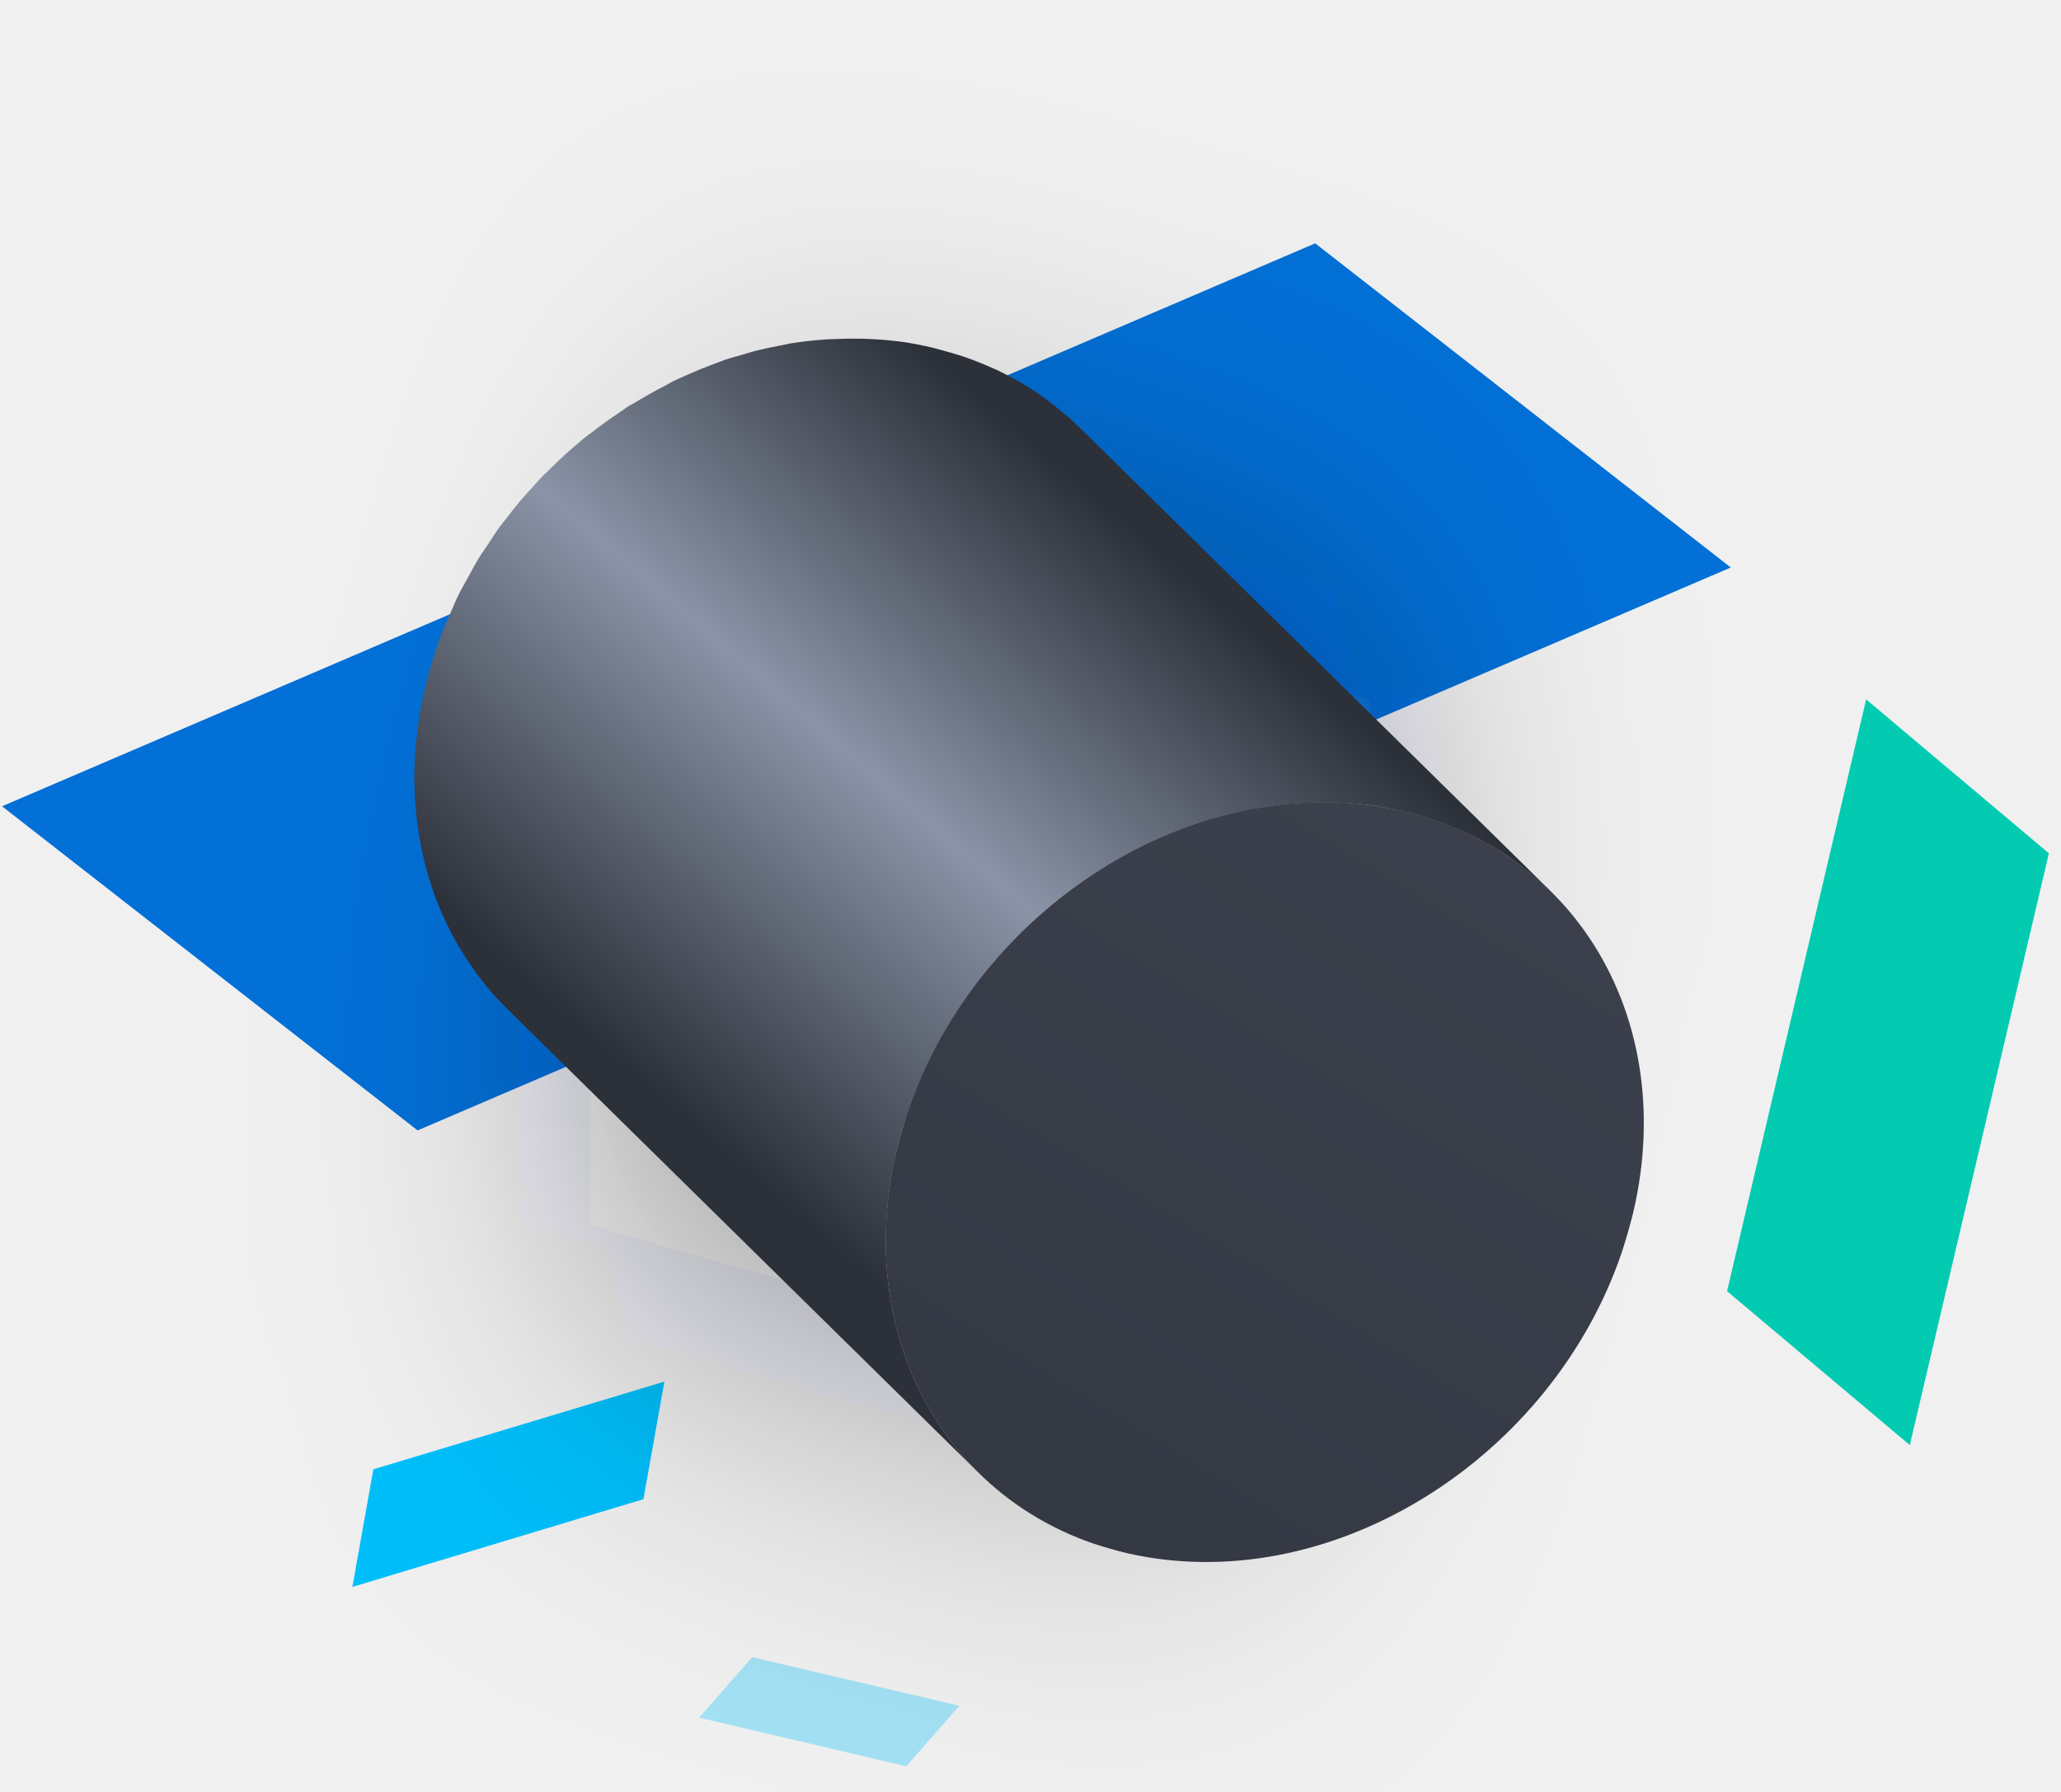
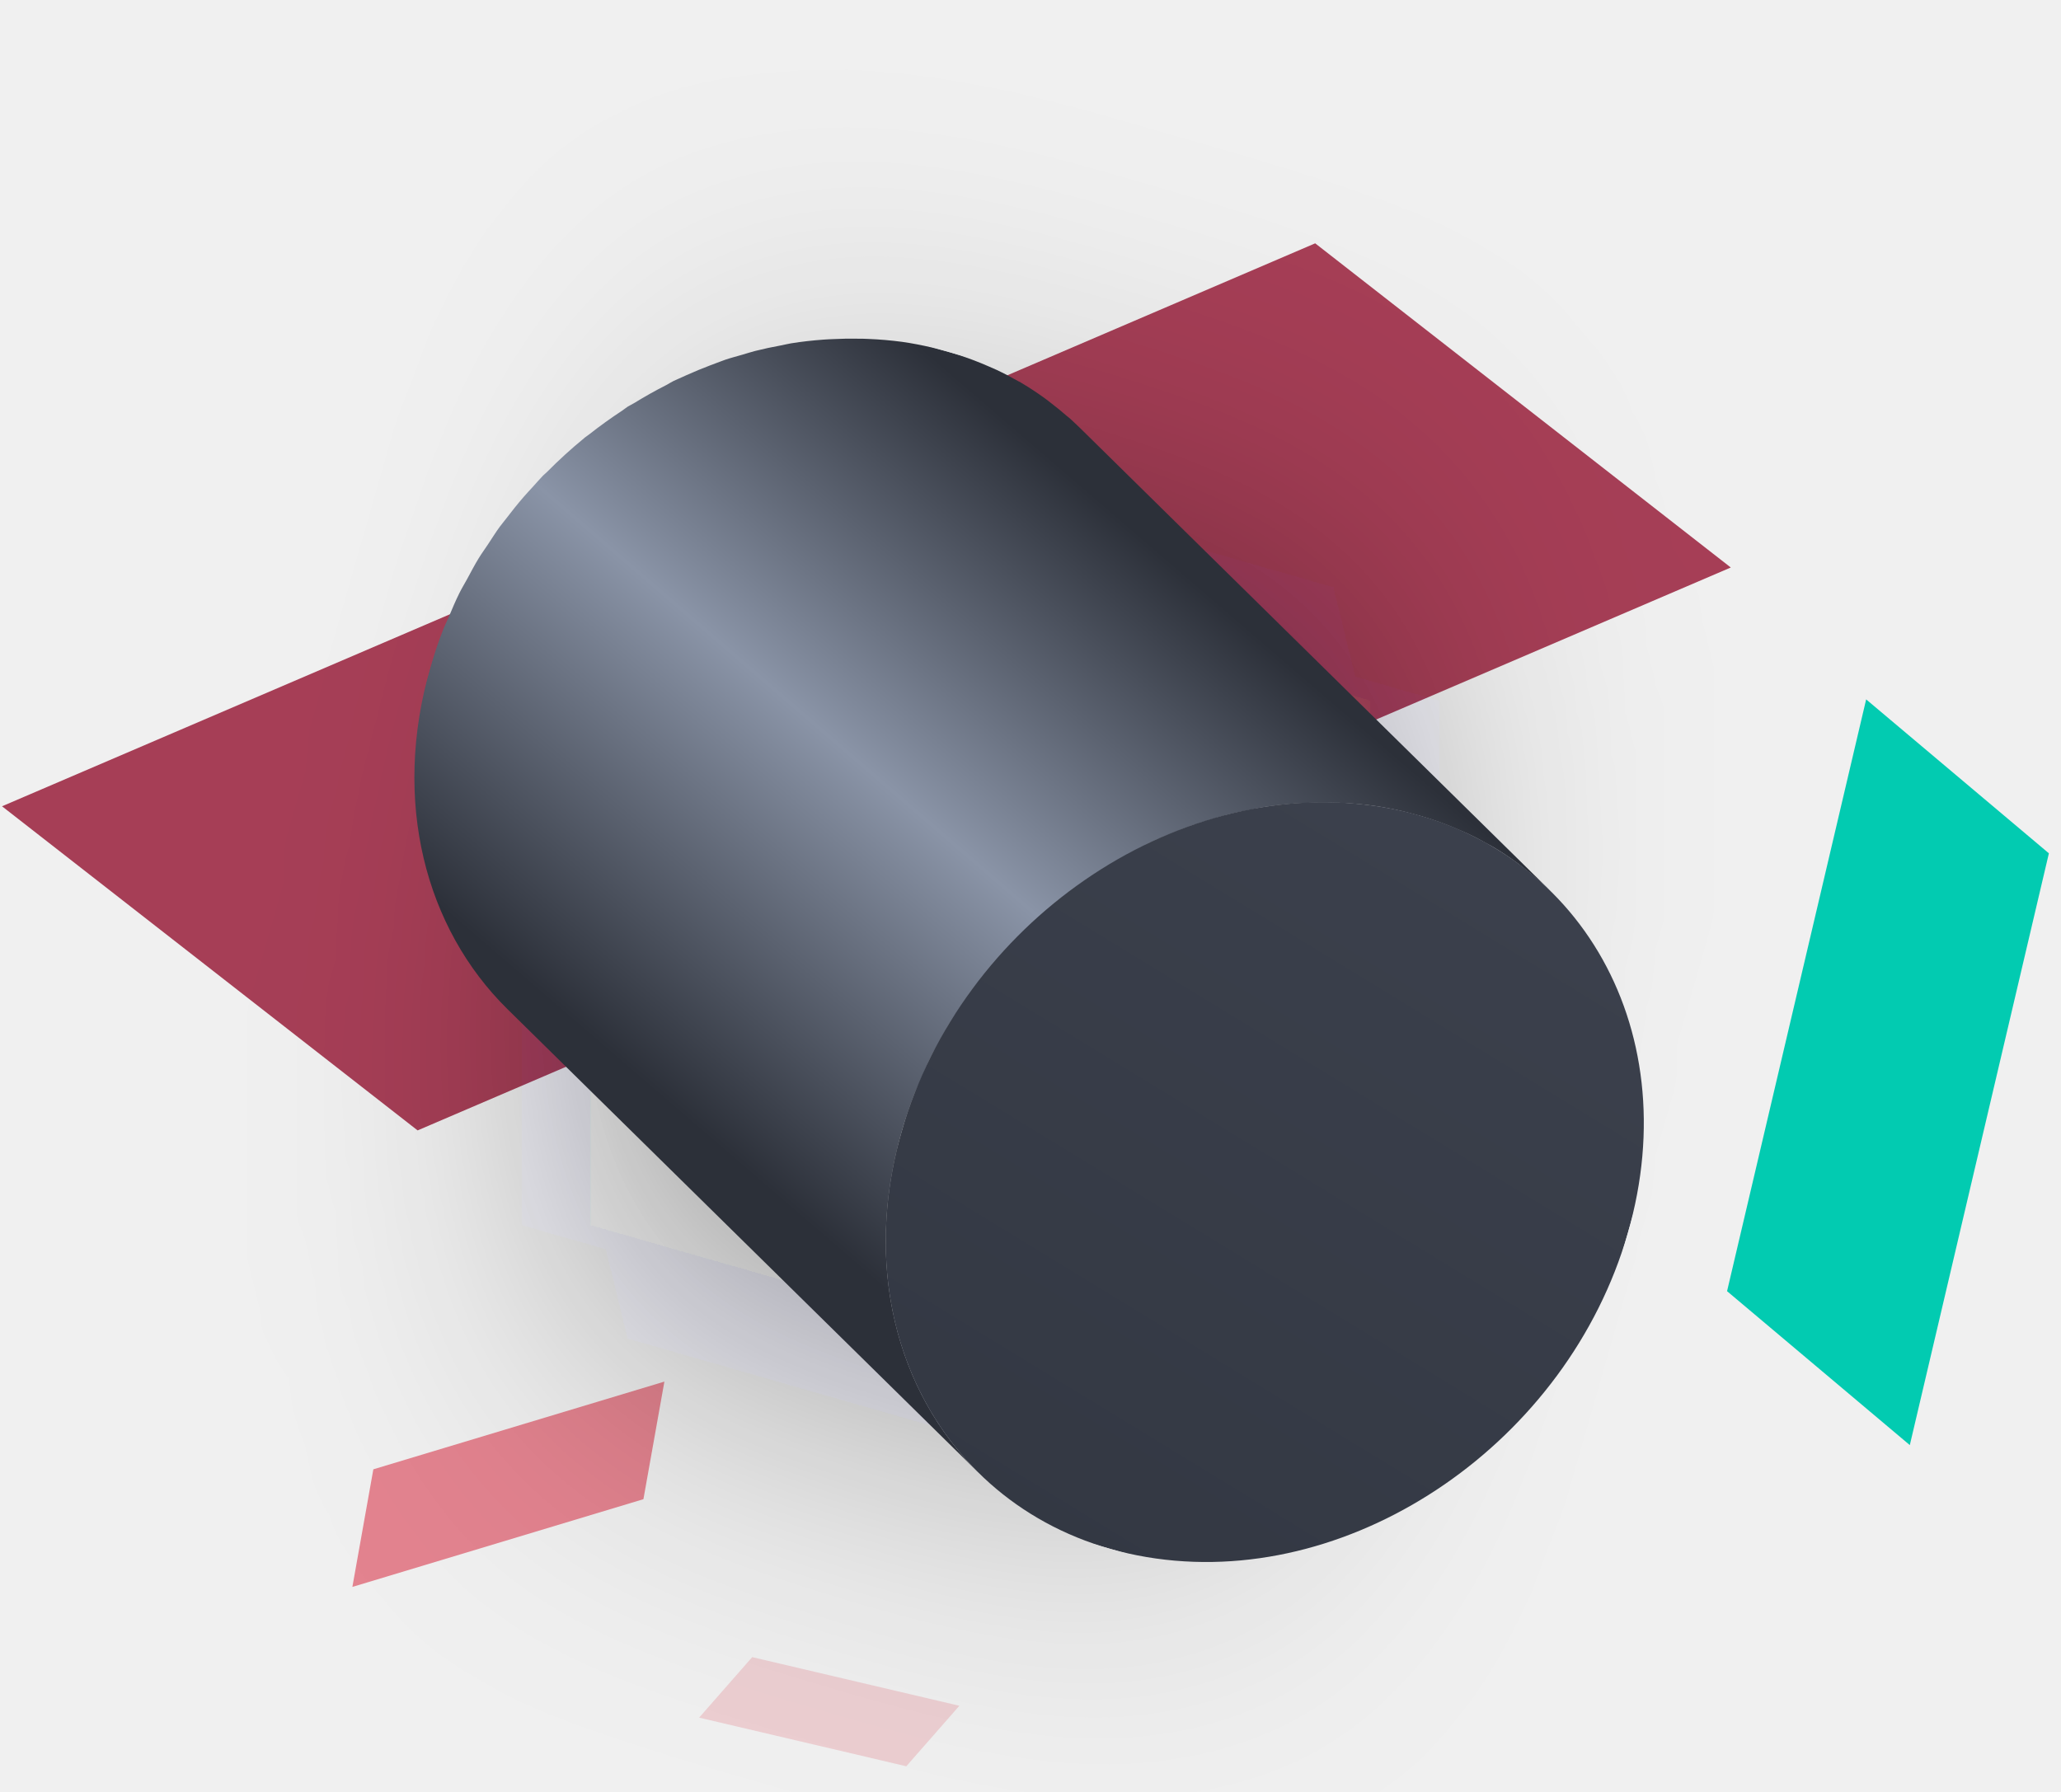
<svg xmlns="http://www.w3.org/2000/svg" xmlns:xlink="http://www.w3.org/1999/xlink" width="115" height="100">
  <defs>
    <filter x="-90%" y="-90%" width="280%" height="280%" filterUnits="objectBoundingBox" id="a">
      <feGaussianBlur stdDeviation="12" in="SourceGraphic" />
    </filter>
    <path id="b" d="M0 .856h63.533v59.675H0z" />
    <linearGradient x1="56.146%" y1="10.87%" x2="25.695%" y2="72.649%" id="c">
      <stop stop-color="#2C3039" offset="0%" />
      <stop stop-color="#8A94A7" offset="48.131%" />
      <stop stop-color="#2C3039" offset="100%" />
    </linearGradient>
    <path id="e" d="M.062.344h40.511v44.1H.062z" />
    <linearGradient x1="49.892%" y1=".428%" x2="24.856%" y2="100%" id="f">
      <stop stop-color="#3B404C" offset="0%" />
      <stop stop-color="#333843" offset="100%" />
    </linearGradient>
  </defs>
  <g fill="none" fill-rule="evenodd">
-     <path fill="#0270D7" d="M23.302 63.083L.112 44.995l73.273-31.416 23.19 18.091z" />
-     <path fill="#00BFFB" d="M35.902 83.663l1.17-6.562-16.24 4.895-1.17 6.563z" />
-     <path fill-opacity=".32" fill="#00BFFB" d="M41.972 92.478l-2.962 3.376 11.56 2.714 2.961-3.376z" />
+     <path fill="#A63E56" d="M23.302 63.083L.112 44.995l73.273-31.416 23.19 18.091z" />
+     <path fill="#E3838F" d="M35.902 83.663l1.17-6.562-16.24 4.895-1.17 6.563z" />
+     <path fill-opacity=".32" fill="#E3838F" d="M41.972 92.478l-2.962 3.376 11.56 2.714 2.961-3.376z" />
    <path fill-opacity=".48" fill="#1D2026" filter="url(#a)" d="M36.056 33.707h40v40h-40z" transform="rotate(16 55.276 48.942)" />
    <g transform="rotate(16 -28.89 116.929)">
      <mask id="d" fill="#fff">
        <use xlink:href="#b" />
      </mask>
      <path d="M32.628 40.394c.06-.485.116-.972.204-1.45.055-.295.135-.583.2-.874.096-.427.181-.856.296-1.276.084-.303.192-.596.286-.894.128-.401.246-.808.393-1.202.05-.141.113-.275.169-.414.195-.5.4-.997.624-1.483.103-.22.214-.434.322-.65a28.007 28.007 0 0 1 2.005-3.412c.07-.1.15-.192.219-.29.448-.622.922-1.222 1.418-1.801.172-.198.347-.391.523-.584.464-.508.946-.993 1.444-1.46.175-.162.343-.334.522-.493.13-.113.263-.22.392-.332a25.56 25.56 0 0 1 1.147-.91c.146-.11.291-.22.44-.325.356-.254.723-.49 1.093-.723.212-.134.42-.276.637-.402.428-.252.868-.48 1.311-.702.157-.08.307-.169.465-.244a22.326 22.326 0 0 1 1.727-.721c.162-.06.326-.111.49-.168.45-.155.905-.293 1.366-.417.178-.047.354-.097.532-.14a20.012 20.012 0 0 1 1.862-.362 18.96 18.96 0 0 1 1.675-.155c.175-.01.347-.008.52-.013.382-.008.76-.008 1.134.005a17.935 17.935 0 0 1 1.654.144c.174.022.347.042.518.07.44.071.874.161 1.301.266.075.019.154.03.229.05.508.132 1.003.29 1.49.467.143.05.28.11.42.166.347.136.691.282 1.025.44.288.135.575.268.852.419L31.118 2.89a18.16 18.16 0 0 0-.619-.319c-.075-.038-.156-.065-.233-.1-.337-.16-.68-.305-1.028-.442-.14-.055-.276-.115-.417-.165-.49-.176-.985-.335-1.493-.466l-.03-.01c-.063-.016-.13-.024-.192-.04-.43-.105-.865-.195-1.307-.267-.17-.027-.344-.047-.518-.07a17.934 17.934 0 0 0-1.654-.144 17.699 17.699 0 0 0-1.133-.004c-.174.004-.346.003-.52.012-.554.03-1.112.076-1.678.155a20.56 20.56 0 0 0-1.86.364c-.178.04-.355.09-.532.139-.46.122-.917.262-1.368.417-.162.055-.326.106-.488.168-.566.209-1.126.436-1.674.694l-.054.027c-.155.074-.304.162-.458.24a22.56 22.56 0 0 0-1.318.705c-.215.127-.421.268-.633.401-.276.174-.558.338-.826.524-.093.064-.181.135-.272.2-.148.106-.293.217-.438.325-.39.291-.77.594-1.145.91-.132.112-.264.219-.394.333-.065.058-.136.11-.2.169-.113.102-.21.22-.32.324-.5.465-.982.952-1.445 1.46-.097.106-.208.197-.303.304-.079.09-.143.19-.22.281a26.06 26.06 0 0 0-1.42 1.8c-.057.08-.125.152-.182.233-.013.018-.023.038-.036.057a26.58 26.58 0 0 0-1.459 2.366c-.047.087-.108.167-.156.253-.138.26-.26.528-.391.792-.107.217-.218.43-.32.65-.225.485-.43.98-.625 1.481-.054.14-.118.276-.17.417l-.029.07c-.135.368-.242.749-.361 1.126-.094.3-.204.594-.287.899-.119.425-.204.859-.3 1.29-.065.287-.143.57-.197.86-.09.484-.145.974-.205 1.463-.03.247-.08.488-.102.734-.07.74-.107 1.485-.108 2.233-.014 7.778 3.736 14.079 9.395 17.158L41.813 60.53c-5.66-3.08-9.41-9.38-9.395-17.156.001-.75.037-1.495.107-2.235.024-.25.072-.496.103-.746" fill="url(#c)" mask="url(#d)" />
    </g>
    <g transform="rotate(16 -109.581 222.973)">
      <mask id="g" fill="#fff">
        <use xlink:href="#e" />
      </mask>
      <path d="M20.358.531C31.545-1.04 40.595 7.473 40.574 19.548c-.023 12.075-9.11 23.137-20.297 24.71C9.09 45.83.04 37.316.062 25.24.084 13.166 9.172 2.103 20.358.531" fill="url(#f)" mask="url(#g)" />
    </g>
    <path fill="#02CBB1" d="M114.324 47.62l-10.196-8.59-7.761 33.025 10.197 8.59z" />
  </g>
</svg>
